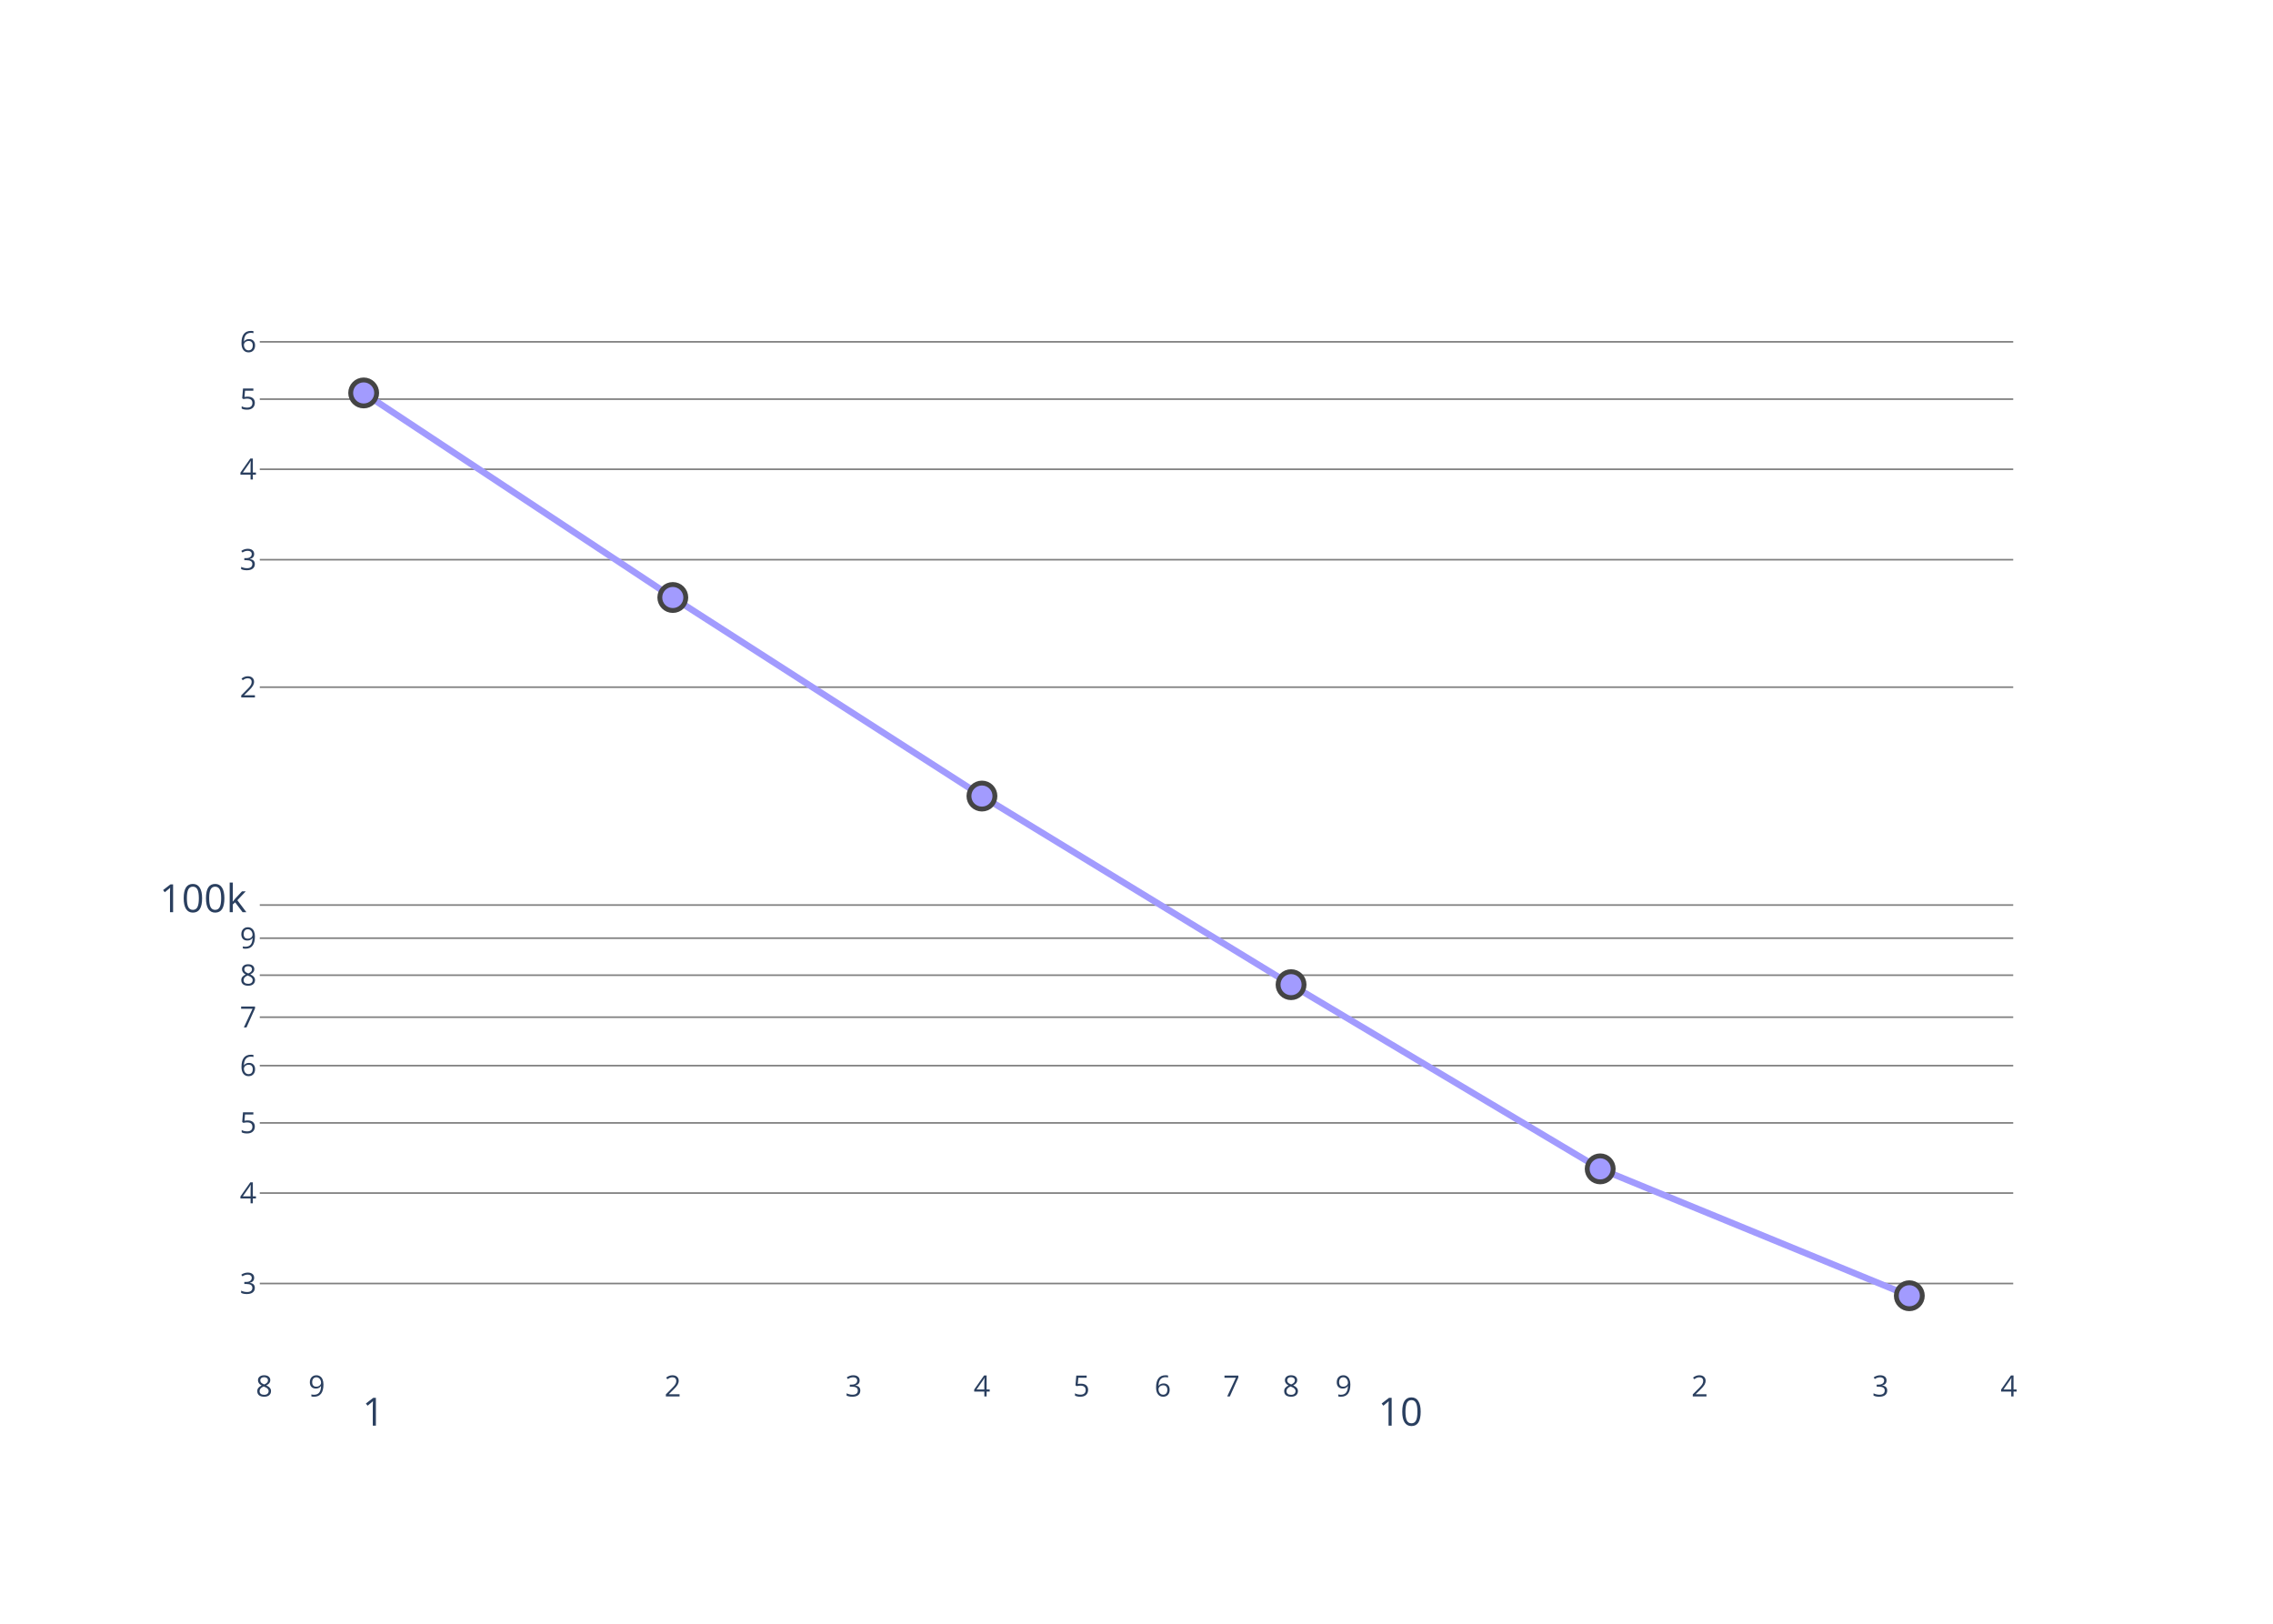
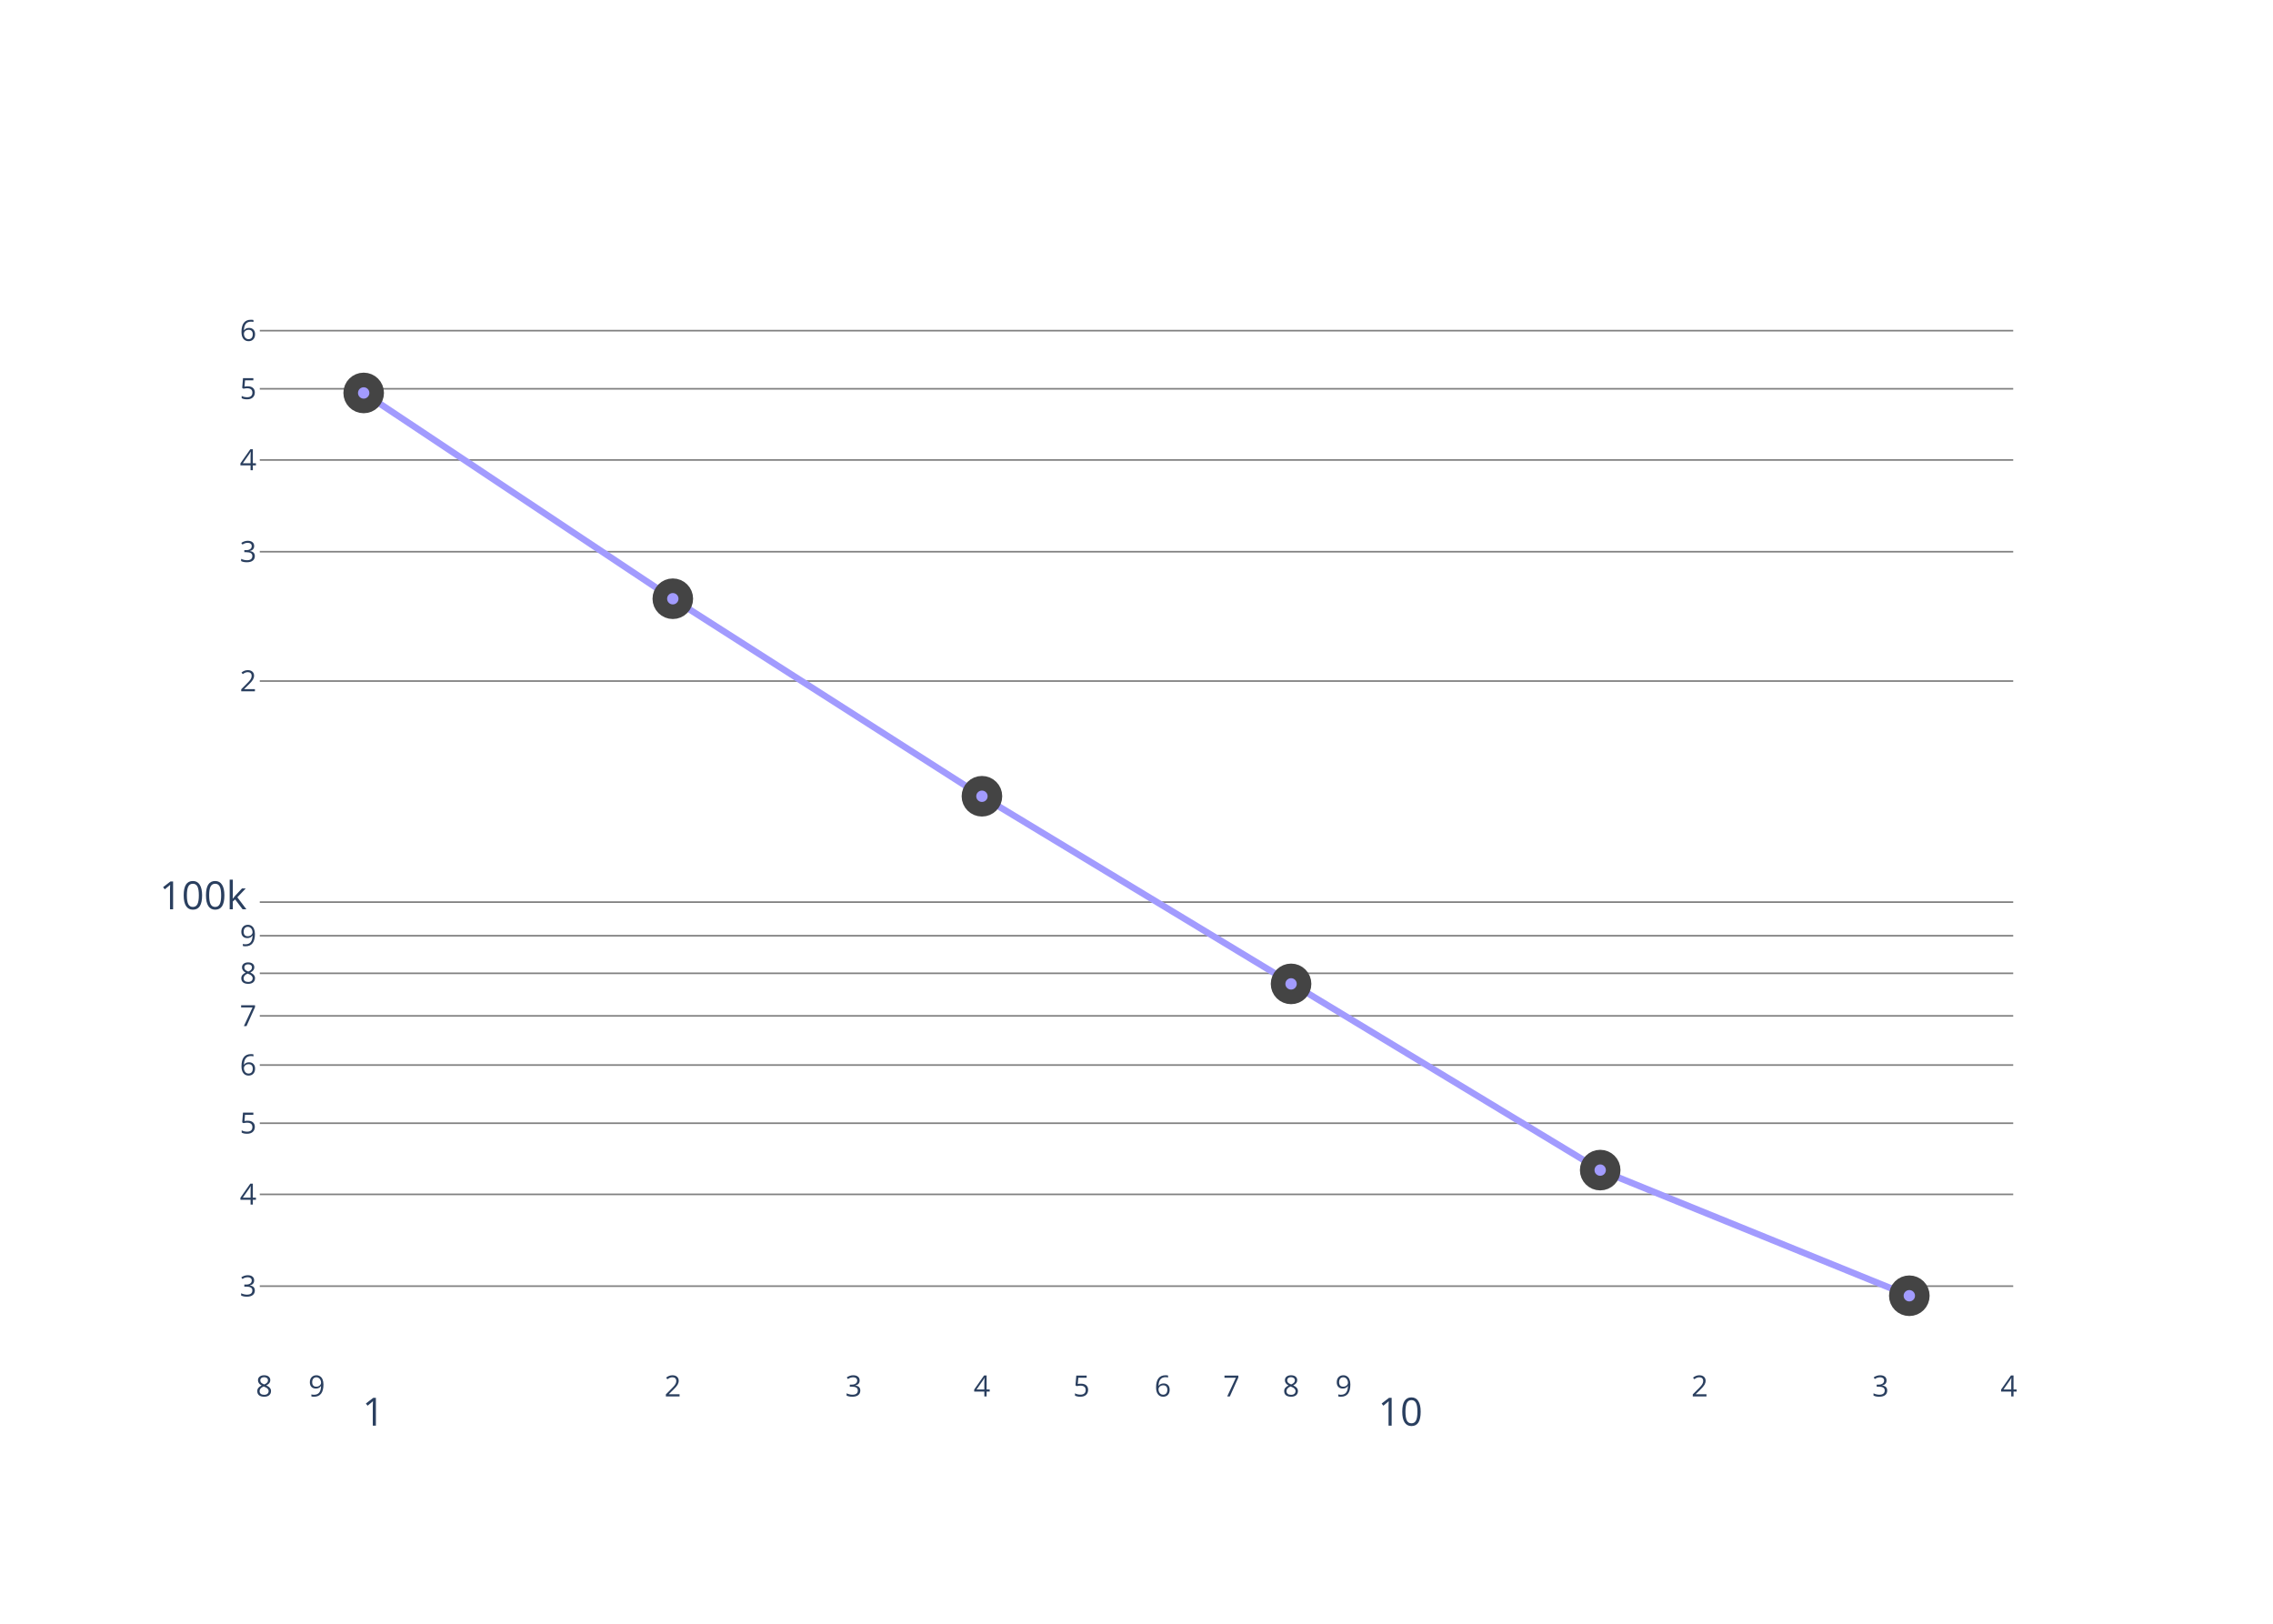
<svg xmlns="http://www.w3.org/2000/svg" class="main-svg" width="700" height="500" style="" viewBox="0 0 700 500">
  <rect x="0" y="0" width="700" height="500" style="fill: rgb(0, 0, 0); fill-opacity: 0;" />
-   <defs id="defs-28aa4d">
+   <defs id="defs-cb01ef">
    <g class="clips">
-       <clipPath id="clip28aa4dxyplot" class="plotclip">
+       <clipPath id="clipcb01efxyplot" class="plotclip">
        <rect width="540" height="320" />
      </clipPath>
-       <clipPath class="axesclip" id="clip28aa4dx">
+       <clipPath class="axesclip" id="clipcb01efx">
        <rect x="80" y="0" width="540" height="500" />
      </clipPath>
-       <clipPath class="axesclip" id="clip28aa4dy">
+       <clipPath class="axesclip" id="clipcb01efy">
        <rect x="0" y="100" width="700" height="320" />
      </clipPath>
-       <clipPath class="axesclip" id="clip28aa4dxy">
+       <clipPath class="axesclip" id="clipcb01efxy">
        <rect x="80" y="100" width="540" height="320" />
      </clipPath>
    </g>
    <g class="gradients" />
    <g class="patterns" />
  </defs>
  <g class="bglayer">
    <rect class="bg" x="80" y="100" width="540" height="320" style="fill: rgb(0, 0, 0); fill-opacity: 0; stroke-width: 0;" />
  </g>
  <g class="layer-below">
    <g class="imagelayer" />
    <g class="shapelayer" />
  </g>
  <g class="cartesianlayer">
    <g class="subplot xy">
      <g class="layer-subplot">
        <g class="shapelayer" />
        <g class="imagelayer" />
      </g>
      <g class="minor-gridlayer">
        <g class="x" />
        <g class="y" />
      </g>
      <g class="gridlayer">
        <g class="x">
          <path class="xgrid crisp" transform="translate(81.35,0)" d="M0,100v320" style="stroke: rgb(255, 255, 255); stroke-opacity: 1; stroke-width: 1px;" />
          <path class="xgrid crisp" transform="translate(97.53,0)" d="M0,100v320" style="stroke: rgb(255, 255, 255); stroke-opacity: 1; stroke-width: 1px;" />
          <path class="xgrid crisp" transform="translate(112,0)" d="M0,100v320" style="stroke: rgb(255, 255, 255); stroke-opacity: 1; stroke-width: 1px;" />
          <path class="xgrid crisp" transform="translate(207.2,0)" d="M0,100v320" style="stroke: rgb(255, 255, 255); stroke-opacity: 1; stroke-width: 1px;" />
          <path class="xgrid crisp" transform="translate(262.89,0)" d="M0,100v320" style="stroke: rgb(255, 255, 255); stroke-opacity: 1; stroke-width: 1px;" />
          <path class="xgrid crisp" transform="translate(302.4,0)" d="M0,100v320" style="stroke: rgb(255, 255, 255); stroke-opacity: 1; stroke-width: 1px;" />
          <path class="xgrid crisp" transform="translate(333.05,0)" d="M0,100v320" style="stroke: rgb(255, 255, 255); stroke-opacity: 1; stroke-width: 1px;" />
          <path class="xgrid crisp" transform="translate(358.09,0)" d="M0,100v320" style="stroke: rgb(255, 255, 255); stroke-opacity: 1; stroke-width: 1px;" />
          <path class="xgrid crisp" transform="translate(379.26,0)" d="M0,100v320" style="stroke: rgb(255, 255, 255); stroke-opacity: 1; stroke-width: 1px;" />
          <path class="xgrid crisp" transform="translate(397.6,0)" d="M0,100v320" style="stroke: rgb(255, 255, 255); stroke-opacity: 1; stroke-width: 1px;" />
          <path class="xgrid crisp" transform="translate(413.78,0)" d="M0,100v320" style="stroke: rgb(255, 255, 255); stroke-opacity: 1; stroke-width: 1px;" />
          <path class="xgrid crisp" transform="translate(428.25,0)" d="M0,100v320" style="stroke: rgb(255, 255, 255); stroke-opacity: 1; stroke-width: 1px;" />
          <path class="xgrid crisp" transform="translate(523.45,0)" d="M0,100v320" style="stroke: rgb(255, 255, 255); stroke-opacity: 1; stroke-width: 1px;" />
          <path class="xgrid crisp" transform="translate(579.14,0)" d="M0,100v320" style="stroke: rgb(255, 255, 255); stroke-opacity: 1; stroke-width: 1px;" />
          <path class="xgrid crisp" transform="translate(618.65,0)" d="M0,100v320" style="stroke: rgb(255, 255, 255); stroke-opacity: 1; stroke-width: 1px;" />
        </g>
        <g class="y">
-           <path class="ygrid crisp" transform="translate(0,395.23)" d="M80,0h540" style="stroke: rgb(128, 128, 128); stroke-opacity: 1; stroke-width: 0.5px;" />
-           <path class="ygrid crisp" transform="translate(0,367.38)" d="M80,0h540" style="stroke: rgb(128, 128, 128); stroke-opacity: 1; stroke-width: 0.5px;" />
-           <path class="ygrid crisp" transform="translate(0,345.78)" d="M80,0h540" style="stroke: rgb(128, 128, 128); stroke-opacity: 1; stroke-width: 0.5px;" />
-           <path class="ygrid crisp" transform="translate(0,328.14)" d="M80,0h540" style="stroke: rgb(128, 128, 128); stroke-opacity: 1; stroke-width: 0.5px;" />
-           <path class="ygrid crisp" transform="translate(0,313.22)" d="M80,0h540" style="stroke: rgb(128, 128, 128); stroke-opacity: 1; stroke-width: 0.5px;" />
-           <path class="ygrid crisp" transform="translate(0,300.29)" d="M80,0h540" style="stroke: rgb(128, 128, 128); stroke-opacity: 1; stroke-width: 0.5px;" />
-           <path class="ygrid crisp" transform="translate(0,288.89)" d="M80,0h540" style="stroke: rgb(128, 128, 128); stroke-opacity: 1; stroke-width: 0.5px;" />
-           <path class="ygrid crisp" transform="translate(0,278.69)" d="M80,0h540" style="stroke: rgb(128, 128, 128); stroke-opacity: 1; stroke-width: 0.5px;" />
-           <path class="ygrid crisp" transform="translate(0,211.6)" d="M80,0h540" style="stroke: rgb(128, 128, 128); stroke-opacity: 1; stroke-width: 0.5px;" />
-           <path class="ygrid crisp" transform="translate(0,172.35)" d="M80,0h540" style="stroke: rgb(128, 128, 128); stroke-opacity: 1; stroke-width: 0.5px;" />
-           <path class="ygrid crisp" transform="translate(0,144.5)" d="M80,0h540" style="stroke: rgb(128, 128, 128); stroke-opacity: 1; stroke-width: 0.5px;" />
-           <path class="ygrid crisp" transform="translate(0,122.91)" d="M80,0h540" style="stroke: rgb(128, 128, 128); stroke-opacity: 1; stroke-width: 0.5px;" />
-           <path class="ygrid crisp" transform="translate(0,105.26)" d="M80,0h540" style="stroke: rgb(128, 128, 128); stroke-opacity: 1; stroke-width: 0.5px;" />
+           <path class="ygrid crisp" transform="translate(0,396.04)" d="M80,0h540" style="stroke: rgb(128, 128, 128); stroke-opacity: 1; stroke-width: 0.5px;" />
+           <path class="ygrid crisp" transform="translate(0,367.78)" d="M80,0h540" style="stroke: rgb(128, 128, 128); stroke-opacity: 1; stroke-width: 0.5px;" />
+           <path class="ygrid crisp" transform="translate(0,345.87)" d="M80,0h540" style="stroke: rgb(128, 128, 128); stroke-opacity: 1; stroke-width: 0.5px;" />
+           <path class="ygrid crisp" transform="translate(0,327.96)" d="M80,0h540" style="stroke: rgb(128, 128, 128); stroke-opacity: 1; stroke-width: 0.5px;" />
+           <path class="ygrid crisp" transform="translate(0,312.82)" d="M80,0h540" style="stroke: rgb(128, 128, 128); stroke-opacity: 1; stroke-width: 0.5px;" />
+           <path class="ygrid crisp" transform="translate(0,299.71)" d="M80,0h540" style="stroke: rgb(128, 128, 128); stroke-opacity: 1; stroke-width: 0.5px;" />
+           <path class="ygrid crisp" transform="translate(0,288.14)" d="M80,0h540" style="stroke: rgb(128, 128, 128); stroke-opacity: 1; stroke-width: 0.5px;" />
+           <path class="ygrid crisp" transform="translate(0,277.79)" d="M80,0h540" style="stroke: rgb(128, 128, 128); stroke-opacity: 1; stroke-width: 0.5px;" />
+           <path class="ygrid crisp" transform="translate(0,209.72)" d="M80,0h540" style="stroke: rgb(128, 128, 128); stroke-opacity: 1; stroke-width: 0.5px;" />
+           <path class="ygrid crisp" transform="translate(0,169.89)" d="M80,0h540" style="stroke: rgb(128, 128, 128); stroke-opacity: 1; stroke-width: 0.5px;" />
+           <path class="ygrid crisp" transform="translate(0,141.64)" d="M80,0h540" style="stroke: rgb(128, 128, 128); stroke-opacity: 1; stroke-width: 0.5px;" />
+           <path class="ygrid crisp" transform="translate(0,119.72)" d="M80,0h540" style="stroke: rgb(128, 128, 128); stroke-opacity: 1; stroke-width: 0.5px;" />
+           <path class="ygrid crisp" transform="translate(0,101.82)" d="M80,0h540" style="stroke: rgb(128, 128, 128); stroke-opacity: 1; stroke-width: 0.5px;" />
        </g>
      </g>
      <g class="zerolinelayer" />
      <path class="xlines-below" />
      <path class="ylines-below" />
      <g class="overlines-below" />
      <g class="xaxislayer-below" />
      <g class="yaxislayer-below" />
      <g class="overaxes-below" />
-       <g class="plot" transform="translate(80,100)" clip-path="url(#clip28aa4dxyplot)">
+       <g class="plot" transform="translate(80,100)" clip-path="url(#clipcb01efxyplot)">
        <g class="scatterlayer mlayer">
-           <g class="trace scatter trace4ca899" style="stroke-miterlimit: 2; opacity: 1;">
+           <g class="trace scatter tracec89e1f" style="stroke-miterlimit: 2; opacity: 1;">
            <g class="fills" />
            <g class="errorbars" />
            <g class="lines">
-               <path class="js-line" d="M32,21L127.2,83.99L222.4,145.13L317.6,203.21L412.8,259.93L508,299" style="vector-effect: non-scaling-stroke; fill: none; stroke: rgb(162, 155, 254); stroke-opacity: 1; stroke-width: 2px; opacity: 1;" />
+               <path class="js-line" d="M32,21L127.2,84.37L222.4,145.19L412.8,260.31L508,299" style="vector-effect: non-scaling-stroke; fill: none; stroke: rgb(162, 155, 254); stroke-opacity: 1; stroke-width: 2px; opacity: 1;" />
            </g>
            <g class="points">
-               <path class="point" transform="translate(32,21)" d="M4,0A4,4 0 1,1 0,-4A4,4 0 0,1 4,0Z" style="opacity: 1; stroke-width: 1.5px; fill: rgb(162, 155, 254); fill-opacity: 1; stroke: rgb(68, 68, 68); stroke-opacity: 1;" />
-               <path class="point" transform="translate(127.2,83.99)" d="M4,0A4,4 0 1,1 0,-4A4,4 0 0,1 4,0Z" style="opacity: 1; stroke-width: 1.5px; fill: rgb(162, 155, 254); fill-opacity: 1; stroke: rgb(68, 68, 68); stroke-opacity: 1;" />
-               <path class="point" transform="translate(222.4,145.13)" d="M4,0A4,4 0 1,1 0,-4A4,4 0 0,1 4,0Z" style="opacity: 1; stroke-width: 1.5px; fill: rgb(162, 155, 254); fill-opacity: 1; stroke: rgb(68, 68, 68); stroke-opacity: 1;" />
-               <path class="point" transform="translate(317.6,203.21)" d="M4,0A4,4 0 1,1 0,-4A4,4 0 0,1 4,0Z" style="opacity: 1; stroke-width: 1.5px; fill: rgb(162, 155, 254); fill-opacity: 1; stroke: rgb(68, 68, 68); stroke-opacity: 1;" />
-               <path class="point" transform="translate(412.8,259.93)" d="M4,0A4,4 0 1,1 0,-4A4,4 0 0,1 4,0Z" style="opacity: 1; stroke-width: 1.5px; fill: rgb(162, 155, 254); fill-opacity: 1; stroke: rgb(68, 68, 68); stroke-opacity: 1;" />
-               <path class="point" transform="translate(508,299)" d="M4,0A4,4 0 1,1 0,-4A4,4 0 0,1 4,0Z" style="opacity: 1; stroke-width: 1.5px; fill: rgb(162, 155, 254); fill-opacity: 1; stroke: rgb(68, 68, 68); stroke-opacity: 1;" />
+               <path class="point" transform="translate(32,21)" d="M4,0A4,4 0 1,1 0,-4A4,4 0 0,1 4,0Z" style="opacity: 1; stroke-width: 4.5px; fill: rgb(162, 155, 254); fill-opacity: 1; stroke: rgb(68, 68, 68); stroke-opacity: 1;" />
+               <path class="point" transform="translate(127.2,84.37)" d="M4,0A4,4 0 1,1 0,-4A4,4 0 0,1 4,0Z" style="opacity: 1; stroke-width: 4.5px; fill: rgb(162, 155, 254); fill-opacity: 1; stroke: rgb(68, 68, 68); stroke-opacity: 1;" />
+               <path class="point" transform="translate(222.4,145.19)" d="M4,0A4,4 0 1,1 0,-4A4,4 0 0,1 4,0Z" style="opacity: 1; stroke-width: 4.5px; fill: rgb(162, 155, 254); fill-opacity: 1; stroke: rgb(68, 68, 68); stroke-opacity: 1;" />
+               <path class="point" transform="translate(317.6,202.97)" d="M4,0A4,4 0 1,1 0,-4A4,4 0 0,1 4,0Z" style="opacity: 1; stroke-width: 4.5px; fill: rgb(162, 155, 254); fill-opacity: 1; stroke: rgb(68, 68, 68); stroke-opacity: 1;" />
+               <path class="point" transform="translate(412.8,260.31)" d="M4,0A4,4 0 1,1 0,-4A4,4 0 0,1 4,0Z" style="opacity: 1; stroke-width: 4.5px; fill: rgb(162, 155, 254); fill-opacity: 1; stroke: rgb(68, 68, 68); stroke-opacity: 1;" />
+               <path class="point" transform="translate(508,299)" d="M4,0A4,4 0 1,1 0,-4A4,4 0 0,1 4,0Z" style="opacity: 1; stroke-width: 4.5px; fill: rgb(162, 155, 254); fill-opacity: 1; stroke: rgb(68, 68, 68); stroke-opacity: 1;" />
            </g>
            <g class="text" />
          </g>
        </g>
      </g>
      <g class="overplot" />
      <path class="xlines-above crisp" d="M0,0" style="fill: none;" />
      <path class="ylines-above crisp" d="M0,0" style="fill: none;" />
      <g class="overlines-above" />
      <g class="xaxislayer-above">
        <g class="xtick">
          <text text-anchor="middle" x="0" y="430" transform="translate(81.35,0)" style="font-family: 'Open Sans', verdana, arial, sans-serif; font-size: 9px; fill: rgb(42, 63, 95); fill-opacity: 1; white-space: pre; opacity: 1;">8</text>
        </g>
        <g class="xtick">
          <text text-anchor="middle" x="0" y="430" style="font-family: 'Open Sans', verdana, arial, sans-serif; font-size: 9px; fill: rgb(42, 63, 95); fill-opacity: 1; white-space: pre; opacity: 1;" transform="translate(97.53,0)">9</text>
        </g>
        <g class="xtick">
          <text text-anchor="middle" x="3" y="439" style="font-family: 'Open Sans', verdana, arial, sans-serif; font-size: 12px; fill: rgb(42, 63, 95); fill-opacity: 1; white-space: pre; opacity: 1;" transform="translate(112,0)">1</text>
        </g>
        <g class="xtick">
          <text text-anchor="middle" x="0" y="430" style="font-family: 'Open Sans', verdana, arial, sans-serif; font-size: 9px; fill: rgb(42, 63, 95); fill-opacity: 1; white-space: pre; opacity: 1;" transform="translate(207.2,0)">2</text>
        </g>
        <g class="xtick">
          <text text-anchor="middle" x="0" y="430" style="font-family: 'Open Sans', verdana, arial, sans-serif; font-size: 9px; fill: rgb(42, 63, 95); fill-opacity: 1; white-space: pre; opacity: 1;" transform="translate(262.89,0)">3</text>
        </g>
        <g class="xtick">
          <text text-anchor="middle" x="0" y="430" style="font-family: 'Open Sans', verdana, arial, sans-serif; font-size: 9px; fill: rgb(42, 63, 95); fill-opacity: 1; white-space: pre; opacity: 1;" transform="translate(302.4,0)">4</text>
        </g>
        <g class="xtick">
          <text text-anchor="middle" x="0" y="430" style="font-family: 'Open Sans', verdana, arial, sans-serif; font-size: 9px; fill: rgb(42, 63, 95); fill-opacity: 1; white-space: pre; opacity: 1;" transform="translate(333.05,0)">5</text>
        </g>
        <g class="xtick">
          <text text-anchor="middle" x="0" y="430" style="font-family: 'Open Sans', verdana, arial, sans-serif; font-size: 9px; fill: rgb(42, 63, 95); fill-opacity: 1; white-space: pre; opacity: 1;" transform="translate(358.09,0)">6</text>
        </g>
        <g class="xtick">
          <text text-anchor="middle" x="0" y="430" style="font-family: 'Open Sans', verdana, arial, sans-serif; font-size: 9px; fill: rgb(42, 63, 95); fill-opacity: 1; white-space: pre; opacity: 1;" transform="translate(379.26,0)">7</text>
        </g>
        <g class="xtick">
          <text text-anchor="middle" x="0" y="430" style="font-family: 'Open Sans', verdana, arial, sans-serif; font-size: 9px; fill: rgb(42, 63, 95); fill-opacity: 1; white-space: pre; opacity: 1;" transform="translate(397.6,0)">8</text>
        </g>
        <g class="xtick">
          <text text-anchor="middle" x="0" y="430" style="font-family: 'Open Sans', verdana, arial, sans-serif; font-size: 9px; fill: rgb(42, 63, 95); fill-opacity: 1; white-space: pre; opacity: 1;" transform="translate(413.78,0)">9</text>
        </g>
        <g class="xtick">
          <text text-anchor="middle" x="3" y="439" style="font-family: 'Open Sans', verdana, arial, sans-serif; font-size: 12px; fill: rgb(42, 63, 95); fill-opacity: 1; white-space: pre; opacity: 1;" transform="translate(428.25,0)">10</text>
        </g>
        <g class="xtick">
          <text text-anchor="middle" x="0" y="430" style="font-family: 'Open Sans', verdana, arial, sans-serif; font-size: 9px; fill: rgb(42, 63, 95); fill-opacity: 1; white-space: pre; opacity: 1;" transform="translate(523.45,0)">2</text>
        </g>
        <g class="xtick">
          <text text-anchor="middle" x="0" y="430" style="font-family: 'Open Sans', verdana, arial, sans-serif; font-size: 9px; fill: rgb(42, 63, 95); fill-opacity: 1; white-space: pre; opacity: 1;" transform="translate(579.14,0)">3</text>
        </g>
        <g class="xtick">
          <text text-anchor="middle" x="0" y="430" style="font-family: 'Open Sans', verdana, arial, sans-serif; font-size: 9px; fill: rgb(42, 63, 95); fill-opacity: 1; white-space: pre; opacity: 1;" transform="translate(618.65,0)">4</text>
        </g>
      </g>
      <g class="yaxislayer-above">
        <g class="ytick">
-           <text text-anchor="end" x="79" y="3.15" transform="translate(0,395.23)" style="font-family: 'Open Sans', verdana, arial, sans-serif; font-size: 9px; fill: rgb(42, 63, 95); fill-opacity: 1; white-space: pre; opacity: 1;">3</text>
-         </g>
-         <g class="ytick">
-           <text text-anchor="end" x="79" y="3.15" style="font-family: 'Open Sans', verdana, arial, sans-serif; font-size: 9px; fill: rgb(42, 63, 95); fill-opacity: 1; white-space: pre; opacity: 1;" transform="translate(0,367.38)">4</text>
-         </g>
-         <g class="ytick">
-           <text text-anchor="end" x="79" y="3.15" style="font-family: 'Open Sans', verdana, arial, sans-serif; font-size: 9px; fill: rgb(42, 63, 95); fill-opacity: 1; white-space: pre; opacity: 1;" transform="translate(0,345.78)">5</text>
-         </g>
-         <g class="ytick">
-           <text text-anchor="end" x="79" y="3.15" style="font-family: 'Open Sans', verdana, arial, sans-serif; font-size: 9px; fill: rgb(42, 63, 95); fill-opacity: 1; white-space: pre; opacity: 1;" transform="translate(0,328.14)">6</text>
-         </g>
-         <g class="ytick">
-           <text text-anchor="end" x="79" y="3.15" style="font-family: 'Open Sans', verdana, arial, sans-serif; font-size: 9px; fill: rgb(42, 63, 95); fill-opacity: 1; white-space: pre; opacity: 1;" transform="translate(0,313.22)">7</text>
-         </g>
-         <g class="ytick">
-           <text text-anchor="end" x="79" y="3.15" style="font-family: 'Open Sans', verdana, arial, sans-serif; font-size: 9px; fill: rgb(42, 63, 95); fill-opacity: 1; white-space: pre; opacity: 1;" transform="translate(0,300.29)">8</text>
-         </g>
-         <g class="ytick">
-           <text text-anchor="end" x="79" y="3.15" style="font-family: 'Open Sans', verdana, arial, sans-serif; font-size: 9px; fill: rgb(42, 63, 95); fill-opacity: 1; white-space: pre; opacity: 1;" transform="translate(0,288.89)">9</text>
-         </g>
-         <g class="ytick">
-           <text text-anchor="end" x="76" y="2.2" style="font-family: 'Open Sans', verdana, arial, sans-serif; font-size: 12px; fill: rgb(42, 63, 95); fill-opacity: 1; white-space: pre; opacity: 1;" transform="translate(0,278.69)">100k</text>
-         </g>
-         <g class="ytick">
-           <text text-anchor="end" x="79" y="3.15" style="font-family: 'Open Sans', verdana, arial, sans-serif; font-size: 9px; fill: rgb(42, 63, 95); fill-opacity: 1; white-space: pre; opacity: 1;" transform="translate(0,211.6)">2</text>
-         </g>
-         <g class="ytick">
-           <text text-anchor="end" x="79" y="3.15" style="font-family: 'Open Sans', verdana, arial, sans-serif; font-size: 9px; fill: rgb(42, 63, 95); fill-opacity: 1; white-space: pre; opacity: 1;" transform="translate(0,172.35)">3</text>
-         </g>
-         <g class="ytick">
-           <text text-anchor="end" x="79" y="3.15" style="font-family: 'Open Sans', verdana, arial, sans-serif; font-size: 9px; fill: rgb(42, 63, 95); fill-opacity: 1; white-space: pre; opacity: 1;" transform="translate(0,144.5)">4</text>
-         </g>
-         <g class="ytick">
-           <text text-anchor="end" x="79" y="3.15" style="font-family: 'Open Sans', verdana, arial, sans-serif; font-size: 9px; fill: rgb(42, 63, 95); fill-opacity: 1; white-space: pre; opacity: 1;" transform="translate(0,122.91)">5</text>
-         </g>
-         <g class="ytick">
-           <text text-anchor="end" x="79" y="3.15" style="font-family: 'Open Sans', verdana, arial, sans-serif; font-size: 9px; fill: rgb(42, 63, 95); fill-opacity: 1; white-space: pre; opacity: 1;" transform="translate(0,105.26)">6</text>
+           <text text-anchor="end" x="79" y="3.15" transform="translate(0,396.04)" style="font-family: 'Open Sans', verdana, arial, sans-serif; font-size: 9px; fill: rgb(42, 63, 95); fill-opacity: 1; white-space: pre; opacity: 1;">3</text>
+         </g>
+         <g class="ytick">
+           <text text-anchor="end" x="79" y="3.15" style="font-family: 'Open Sans', verdana, arial, sans-serif; font-size: 9px; fill: rgb(42, 63, 95); fill-opacity: 1; white-space: pre; opacity: 1;" transform="translate(0,367.78)">4</text>
+         </g>
+         <g class="ytick">
+           <text text-anchor="end" x="79" y="3.15" style="font-family: 'Open Sans', verdana, arial, sans-serif; font-size: 9px; fill: rgb(42, 63, 95); fill-opacity: 1; white-space: pre; opacity: 1;" transform="translate(0,345.87)">5</text>
+         </g>
+         <g class="ytick">
+           <text text-anchor="end" x="79" y="3.15" style="font-family: 'Open Sans', verdana, arial, sans-serif; font-size: 9px; fill: rgb(42, 63, 95); fill-opacity: 1; white-space: pre; opacity: 1;" transform="translate(0,327.96)">6</text>
+         </g>
+         <g class="ytick">
+           <text text-anchor="end" x="79" y="3.15" style="font-family: 'Open Sans', verdana, arial, sans-serif; font-size: 9px; fill: rgb(42, 63, 95); fill-opacity: 1; white-space: pre; opacity: 1;" transform="translate(0,312.82)">7</text>
+         </g>
+         <g class="ytick">
+           <text text-anchor="end" x="79" y="3.15" style="font-family: 'Open Sans', verdana, arial, sans-serif; font-size: 9px; fill: rgb(42, 63, 95); fill-opacity: 1; white-space: pre; opacity: 1;" transform="translate(0,299.71)">8</text>
+         </g>
+         <g class="ytick">
+           <text text-anchor="end" x="79" y="3.15" style="font-family: 'Open Sans', verdana, arial, sans-serif; font-size: 9px; fill: rgb(42, 63, 95); fill-opacity: 1; white-space: pre; opacity: 1;" transform="translate(0,288.14)">9</text>
+         </g>
+         <g class="ytick">
+           <text text-anchor="end" x="76" y="2.2" style="font-family: 'Open Sans', verdana, arial, sans-serif; font-size: 12px; fill: rgb(42, 63, 95); fill-opacity: 1; white-space: pre; opacity: 1;" transform="translate(0,277.79)">100k</text>
+         </g>
+         <g class="ytick">
+           <text text-anchor="end" x="79" y="3.15" style="font-family: 'Open Sans', verdana, arial, sans-serif; font-size: 9px; fill: rgb(42, 63, 95); fill-opacity: 1; white-space: pre; opacity: 1;" transform="translate(0,209.72)">2</text>
+         </g>
+         <g class="ytick">
+           <text text-anchor="end" x="79" y="3.15" style="font-family: 'Open Sans', verdana, arial, sans-serif; font-size: 9px; fill: rgb(42, 63, 95); fill-opacity: 1; white-space: pre; opacity: 1;" transform="translate(0,169.89)">3</text>
+         </g>
+         <g class="ytick">
+           <text text-anchor="end" x="79" y="3.15" style="font-family: 'Open Sans', verdana, arial, sans-serif; font-size: 9px; fill: rgb(42, 63, 95); fill-opacity: 1; white-space: pre; opacity: 1;" transform="translate(0,141.64)">4</text>
+         </g>
+         <g class="ytick">
+           <text text-anchor="end" x="79" y="3.15" style="font-family: 'Open Sans', verdana, arial, sans-serif; font-size: 9px; fill: rgb(42, 63, 95); fill-opacity: 1; white-space: pre; opacity: 1;" transform="translate(0,119.72)">5</text>
+         </g>
+         <g class="ytick">
+           <text text-anchor="end" x="79" y="3.15" style="font-family: 'Open Sans', verdana, arial, sans-serif; font-size: 9px; fill: rgb(42, 63, 95); fill-opacity: 1; white-space: pre; opacity: 1;" transform="translate(0,101.82)">6</text>
        </g>
      </g>
      <g class="overaxes-above" />
    </g>
  </g>
  <g class="polarlayer" />
  <g class="smithlayer" />
  <g class="ternarylayer" />
  <g class="geolayer" />
  <g class="funnelarealayer" />
  <g class="pielayer" />
  <g class="iciclelayer" />
  <g class="treemaplayer" />
  <g class="sunburstlayer" />
  <g class="glimages" />
-   <defs id="topdefs-28aa4d">
+   <defs id="topdefs-cb01ef">
    <g class="clips" />
  </defs>
  <g class="layer-above">
    <g class="imagelayer" />
    <g class="shapelayer" />
  </g>
  <g class="infolayer">
    <g class="g-gtitle" />
    <g class="g-xtitle" />
    <g class="g-ytitle" />
  </g>
</svg>
